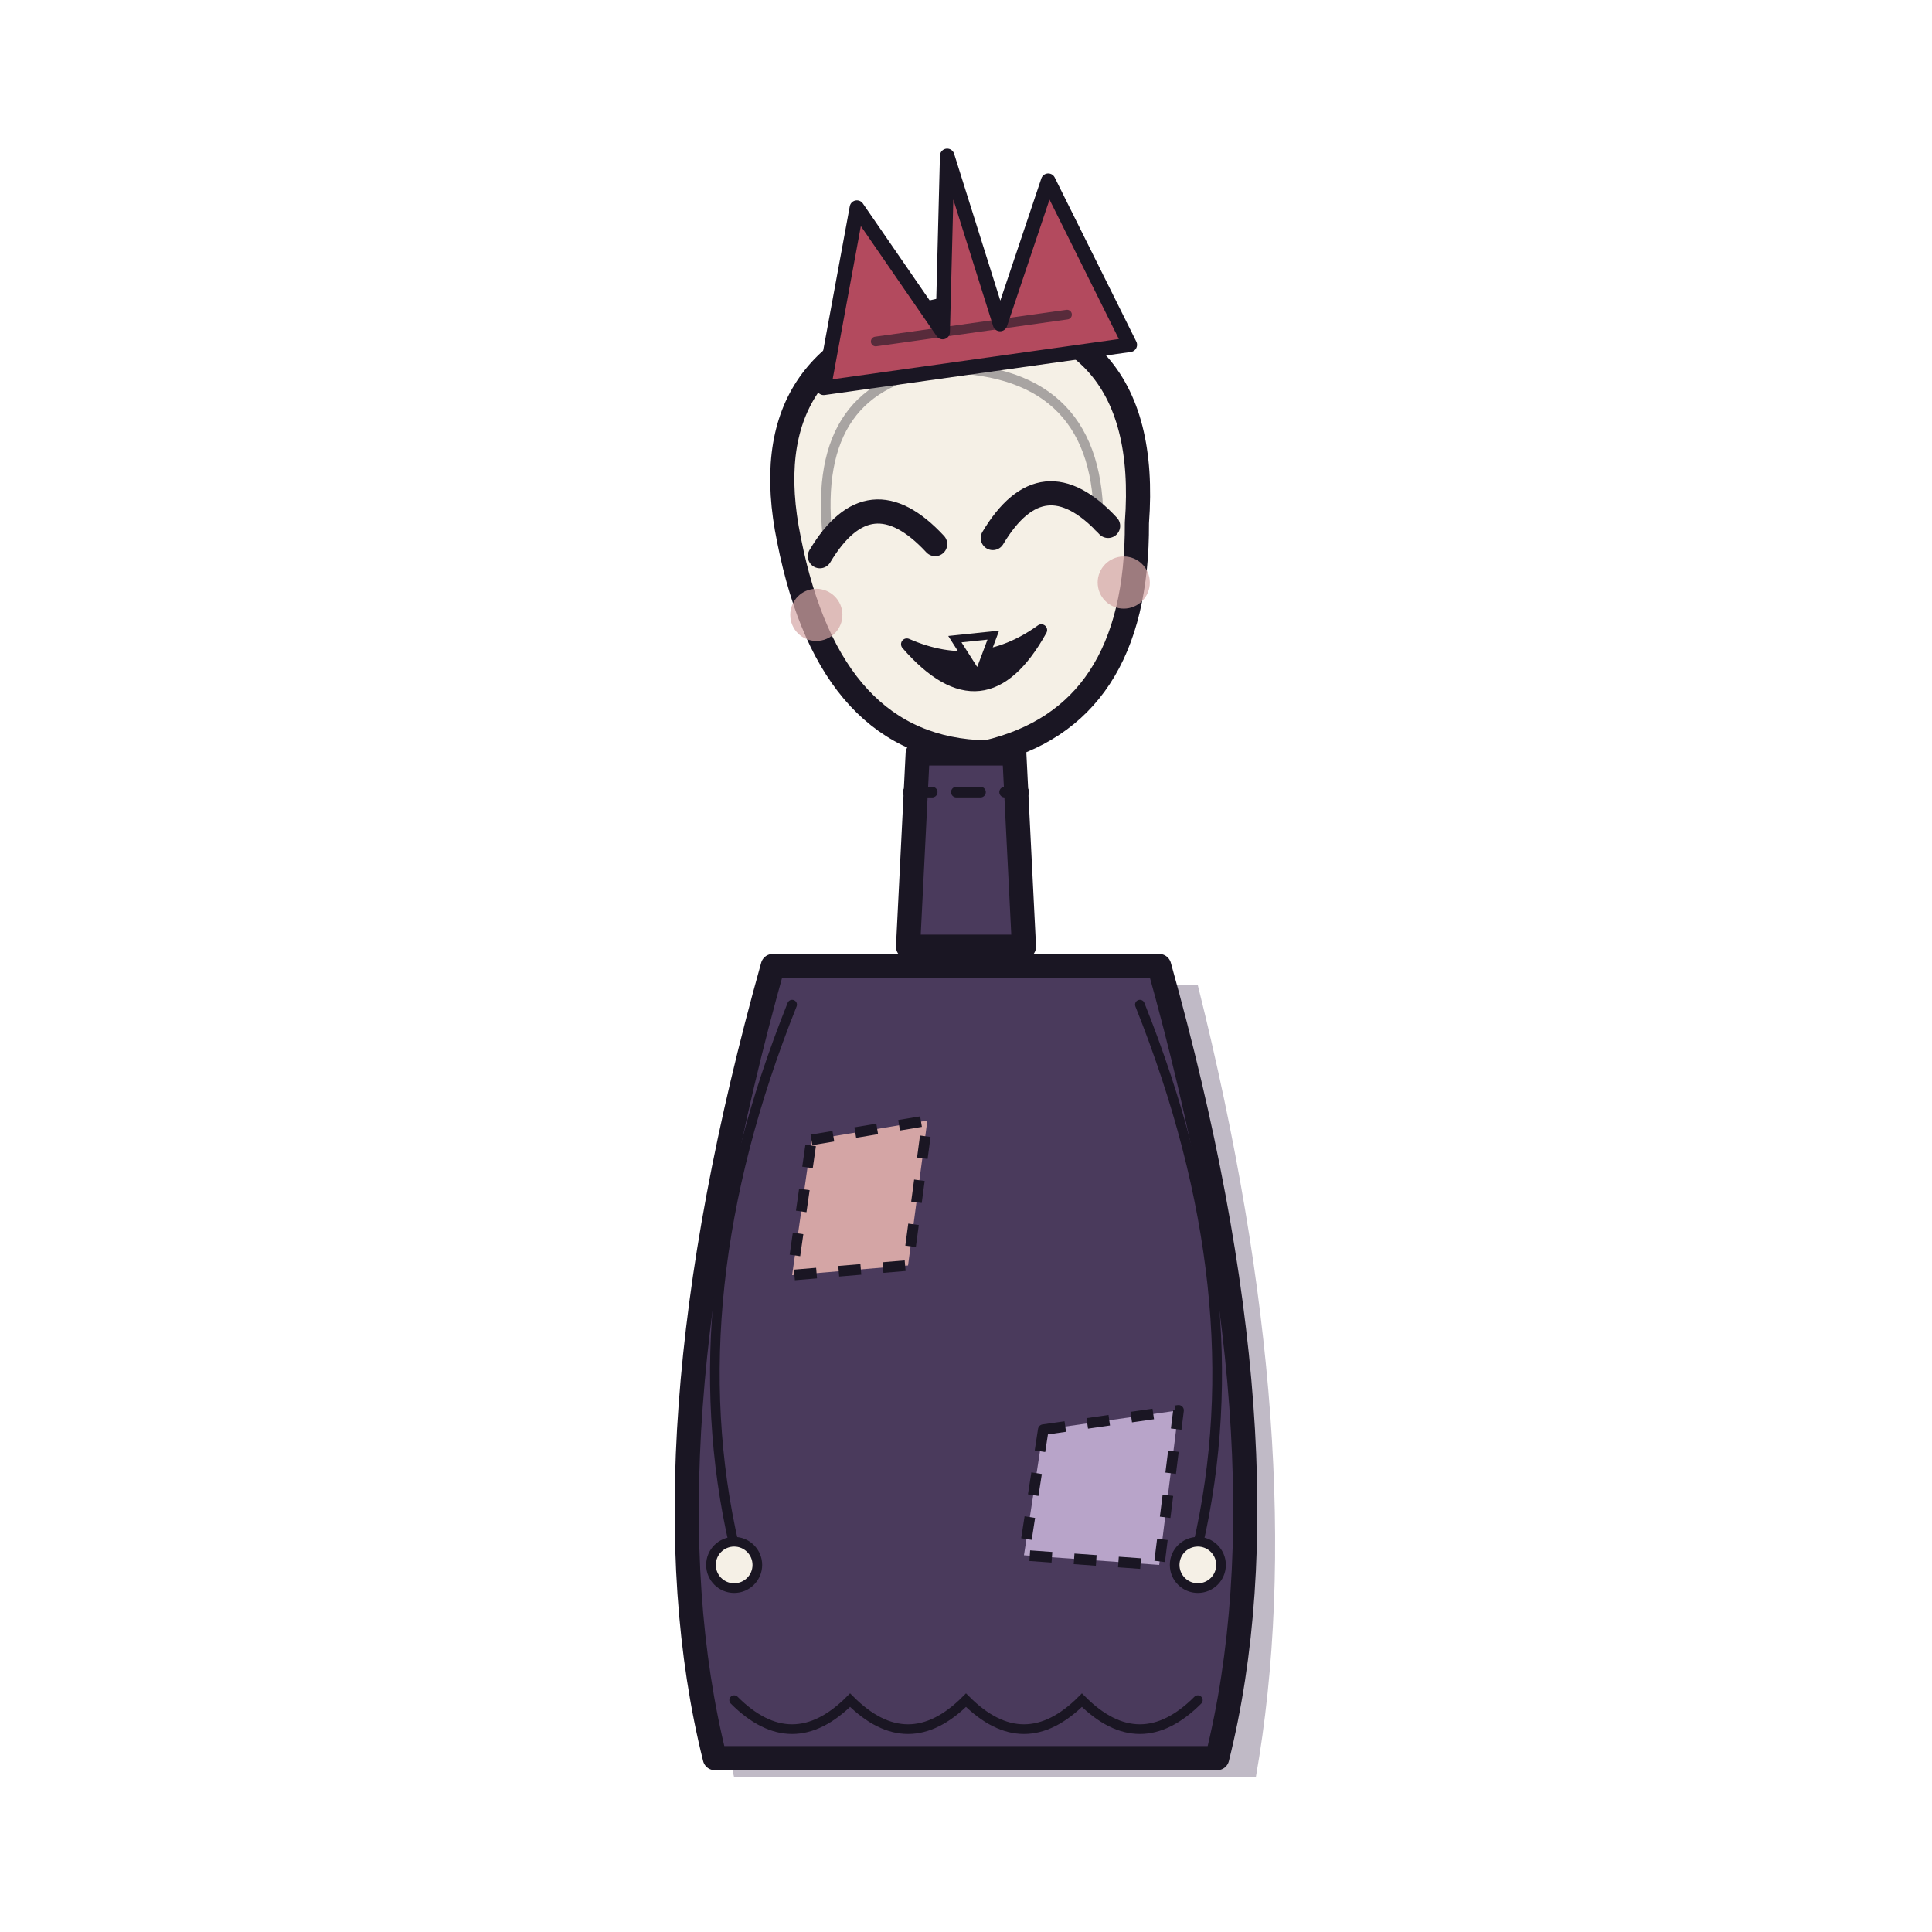
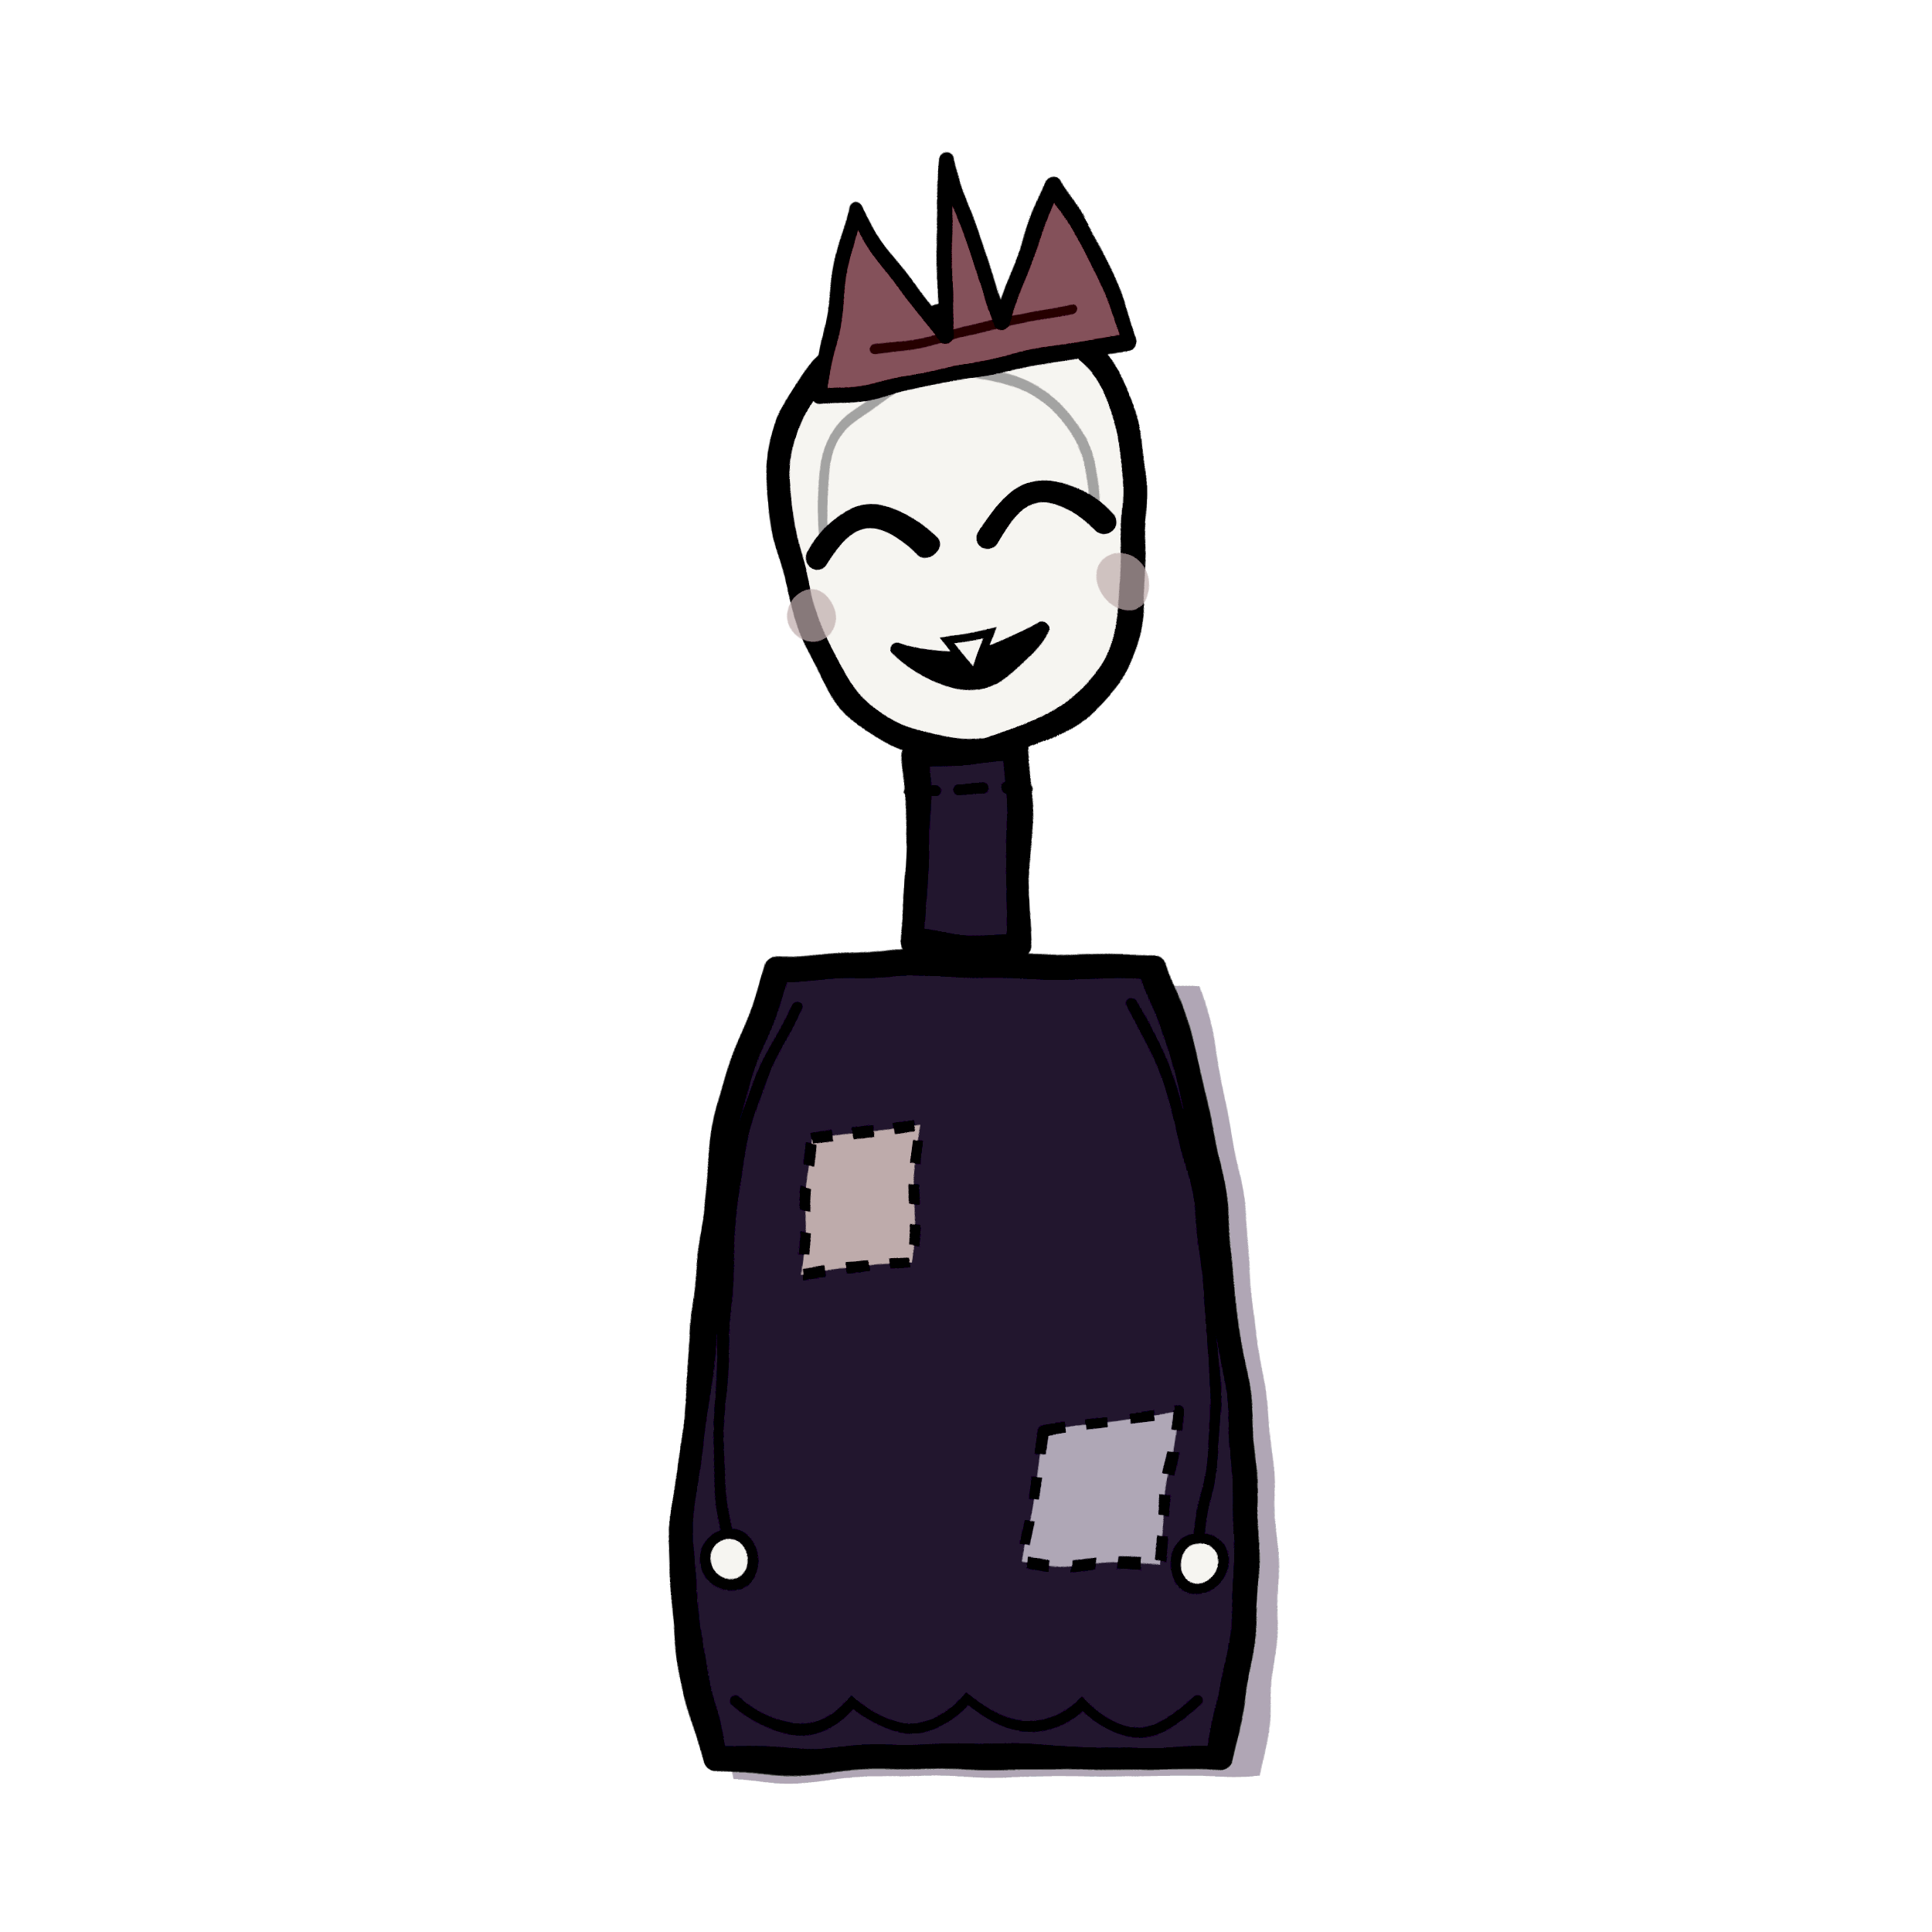
- <svg xmlns="http://www.w3.org/2000/svg" viewBox="0 0 200 200" role="img" aria-label="Isla the rag-doll boss, happy">
+ <svg xmlns="http://www.w3.org/2000/svg" filter="url(#burton-sketch)" viewBox="0 0 200 200" role="img" aria-label="Isla the rag-doll boss, happy">
  <defs>
+     <filter id="burton-sketch" x="-20%" y="-20%" width="140%" height="140%">
+       <feTurbulence type="fractalNoise" baseFrequency="0.04" numOctaves="3" result="noise" />
+       <feDisplacementMap in="SourceGraphic" in2="noise" scale="3.5" xChannelSelector="R" yChannelSelector="G" result="wobbly" />
+       <feColorMatrix in="wobbly" type="saturate" values="0.35" result="muted" />
+       <feComponentTransfer in="muted" result="final">
+         <feFuncR type="linear" slope="1.1" intercept="-0.05" />
+         <feFuncG type="linear" slope="1.1" intercept="-0.05" />
+         <feFuncB type="linear" slope="1.1" intercept="-0.05" />
+       </feComponentTransfer>
+     </filter>
    <style>
      .isla-body{fill:#4A3A5C;stroke:#1A1623;stroke-width:2.5;stroke-linecap:round;stroke-linejoin:round}
      .head{fill:#F5F0E6;stroke:#1A1623;stroke-width:2.5;stroke-linejoin:round}
      .isla-eye{fill:none;stroke:#1A1623;stroke-width:2.5;stroke-linecap:round}
      .isla-mouth{fill:#1A1623;stroke:#1A1623;stroke-width:1.2;stroke-linejoin:round}
      .isla-accent{fill:#B34A5E;stroke:#1A1623;stroke-width:1.5;stroke-linejoin:round}
      .shadow{fill:#4A3A5C;opacity:.35}
      .thin{fill:none;stroke:#1A1623;stroke-width:1;stroke-linecap:round}
      .seam{fill:none;stroke:#1A1623;stroke-width:1.1;stroke-dasharray:2.5 2.5;stroke-linecap:round}
      .patch1{fill:#D4A5A5;stroke:#1A1623;stroke-width:1.1;stroke-dasharray:2.3 2.3;stroke-linejoin:round}
      .patch2{fill:#B8A4C9;stroke:#1A1623;stroke-width:1.1;stroke-dasharray:2.3 2.3;stroke-linejoin:round}
    </style>
  </defs>
  <path class="shadow" d="M82 102 Q68 150 76 184 L130 184 Q136 150 124 102 Z" />
  <path class="isla-body" d="M80 100 Q66 150 74 182 L126 182 Q134 150 120 100 Z" />
  <path class="thin" d="M76 176 Q82 182 88 176 Q94 182 100 176 Q106 182 112 176 Q118 182 124 176" />
  <path class="patch1" d="M84 118 L96 116 L94 131 L82 132 Z" />
  <path class="patch2" d="M108 148 L122 146 L120 162 L106 161 Z" />
  <path class="thin" stroke-width="1.5" d="M82 104 Q70 134 76 160" />
  <path class="thin" stroke-width="1.5" d="M118 104 Q130 134 124 160" />
  <circle cx="76" cy="162" r="2.4" fill="#F5F0E6" stroke="#1A1623" stroke-width="1" />
  <circle cx="124" cy="162" r="2.4" fill="#F5F0E6" stroke="#1A1623" stroke-width="1" />
  <path class="isla-body" d="M94 98 L106 98 L105 78 L95 78 Z" />
  <path class="seam" d="M94 82 L106 82" />
  <g transform="rotate(-6 100 58)">
    <path class="head" d="M82 54 Q80 34 100 32 Q122 34 118 56 Q116 76 100 78 Q84 76 82 54 Z" />
    <path class="thin" opacity=".35" d="M86 54 Q86 38 100 38 Q116 40 114 56" />
    <path class="isla-eye" d="M85 56 Q91 48 97 56" />
    <path class="isla-eye" d="M103 56 Q109 48 115 56" />
    <path class="isla-mouth" d="M93 66 Q100 76 107 66 Q100 70 93 66 Z" />
    <path d="M98 66 L102 66 L100 70 Z" fill="#F5F0E6" stroke="#1A1623" stroke-width="0.8" />
    <circle cx="84" cy="62" r="2.7" fill="#D4A5A5" opacity=".7" />
    <circle cx="116" cy="62" r="2.7" fill="#D4A5A5" opacity=".7" />
  </g>
  <g transform="rotate(-8 100 30)">
    <path class="isla-accent" d="M84 38 L90 20 L97 34 L100 16 L103 34 L110 20 L116 38 Z" />
    <path class="thin" d="M90 34 L110 34" opacity=".6" />
  </g>
</svg>
